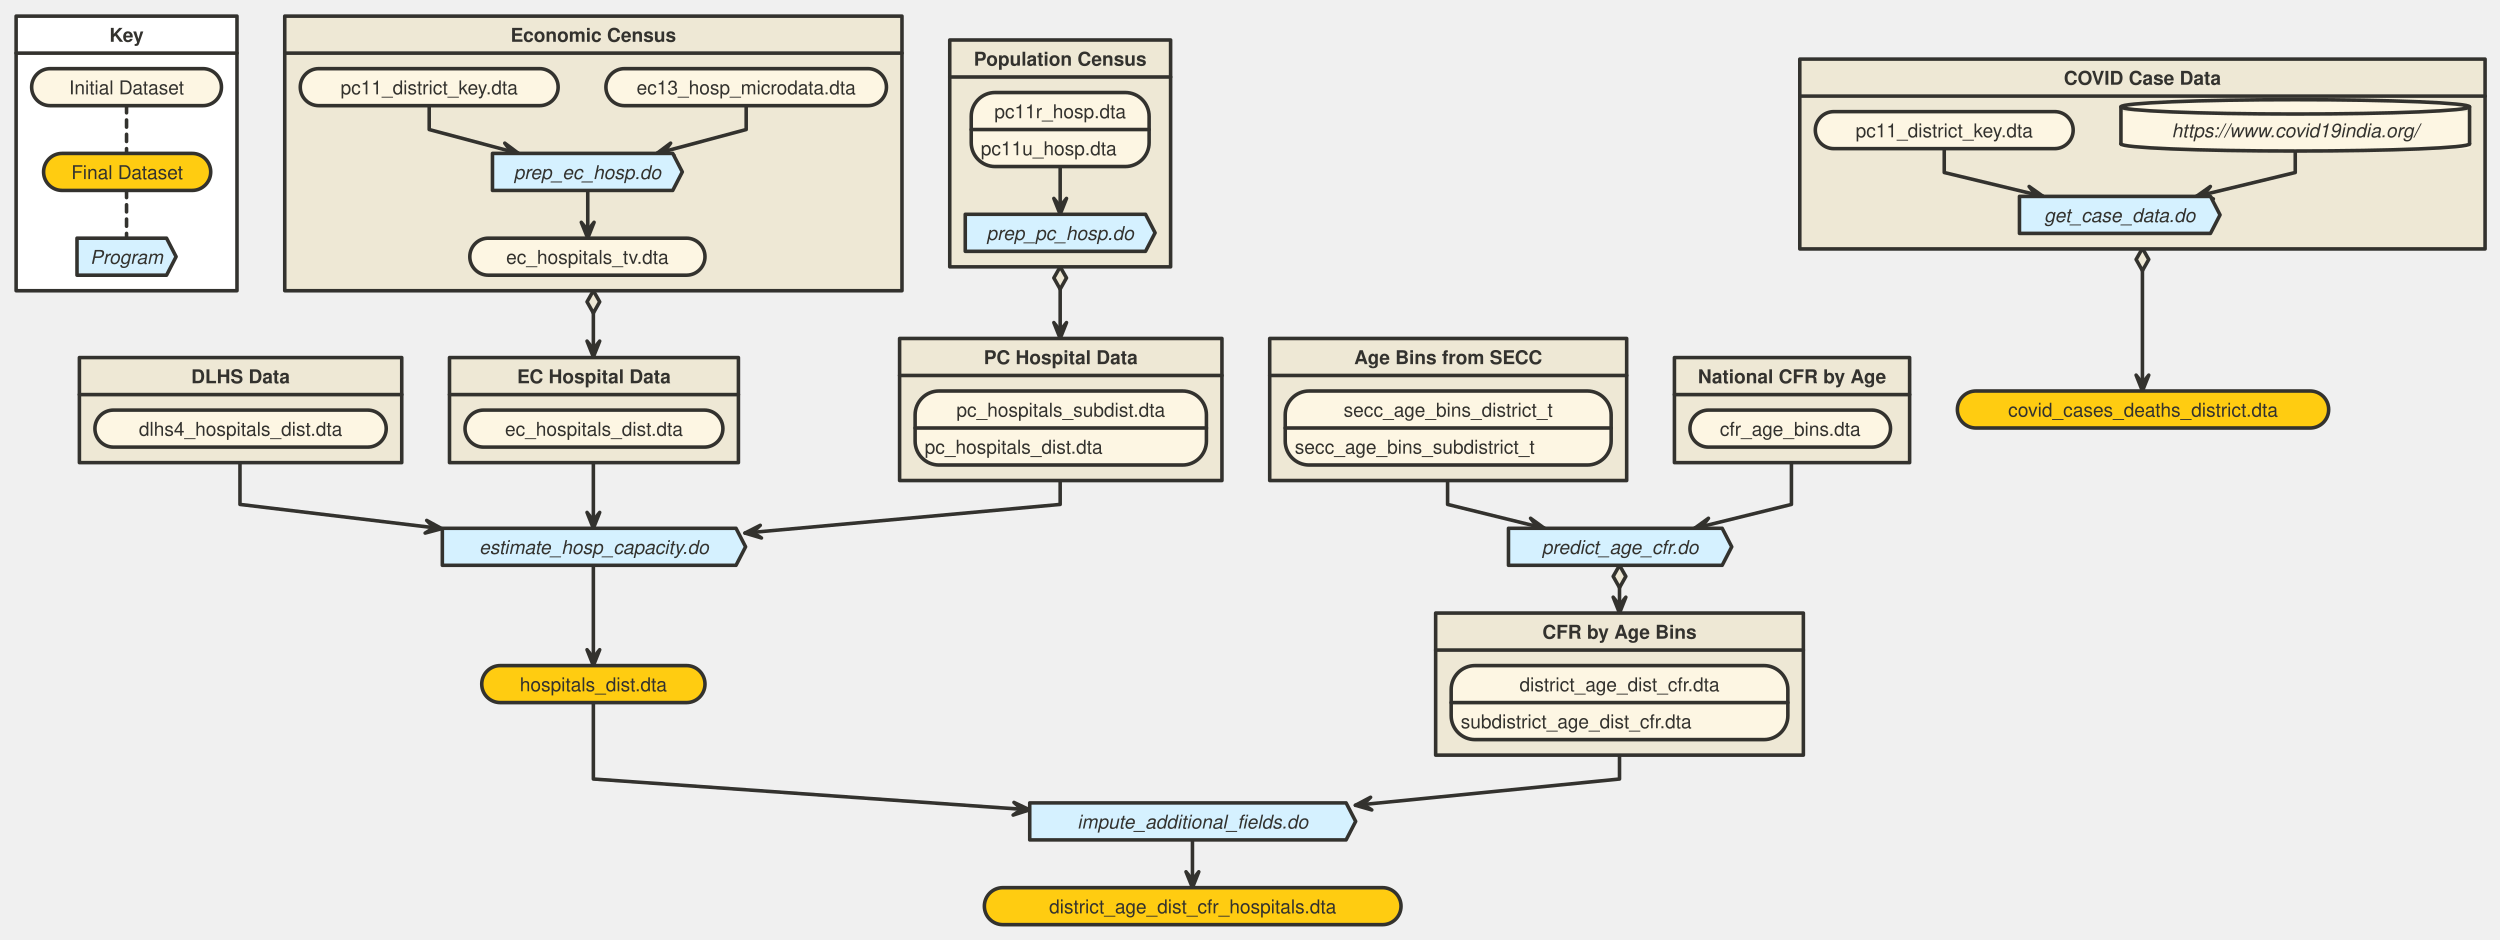
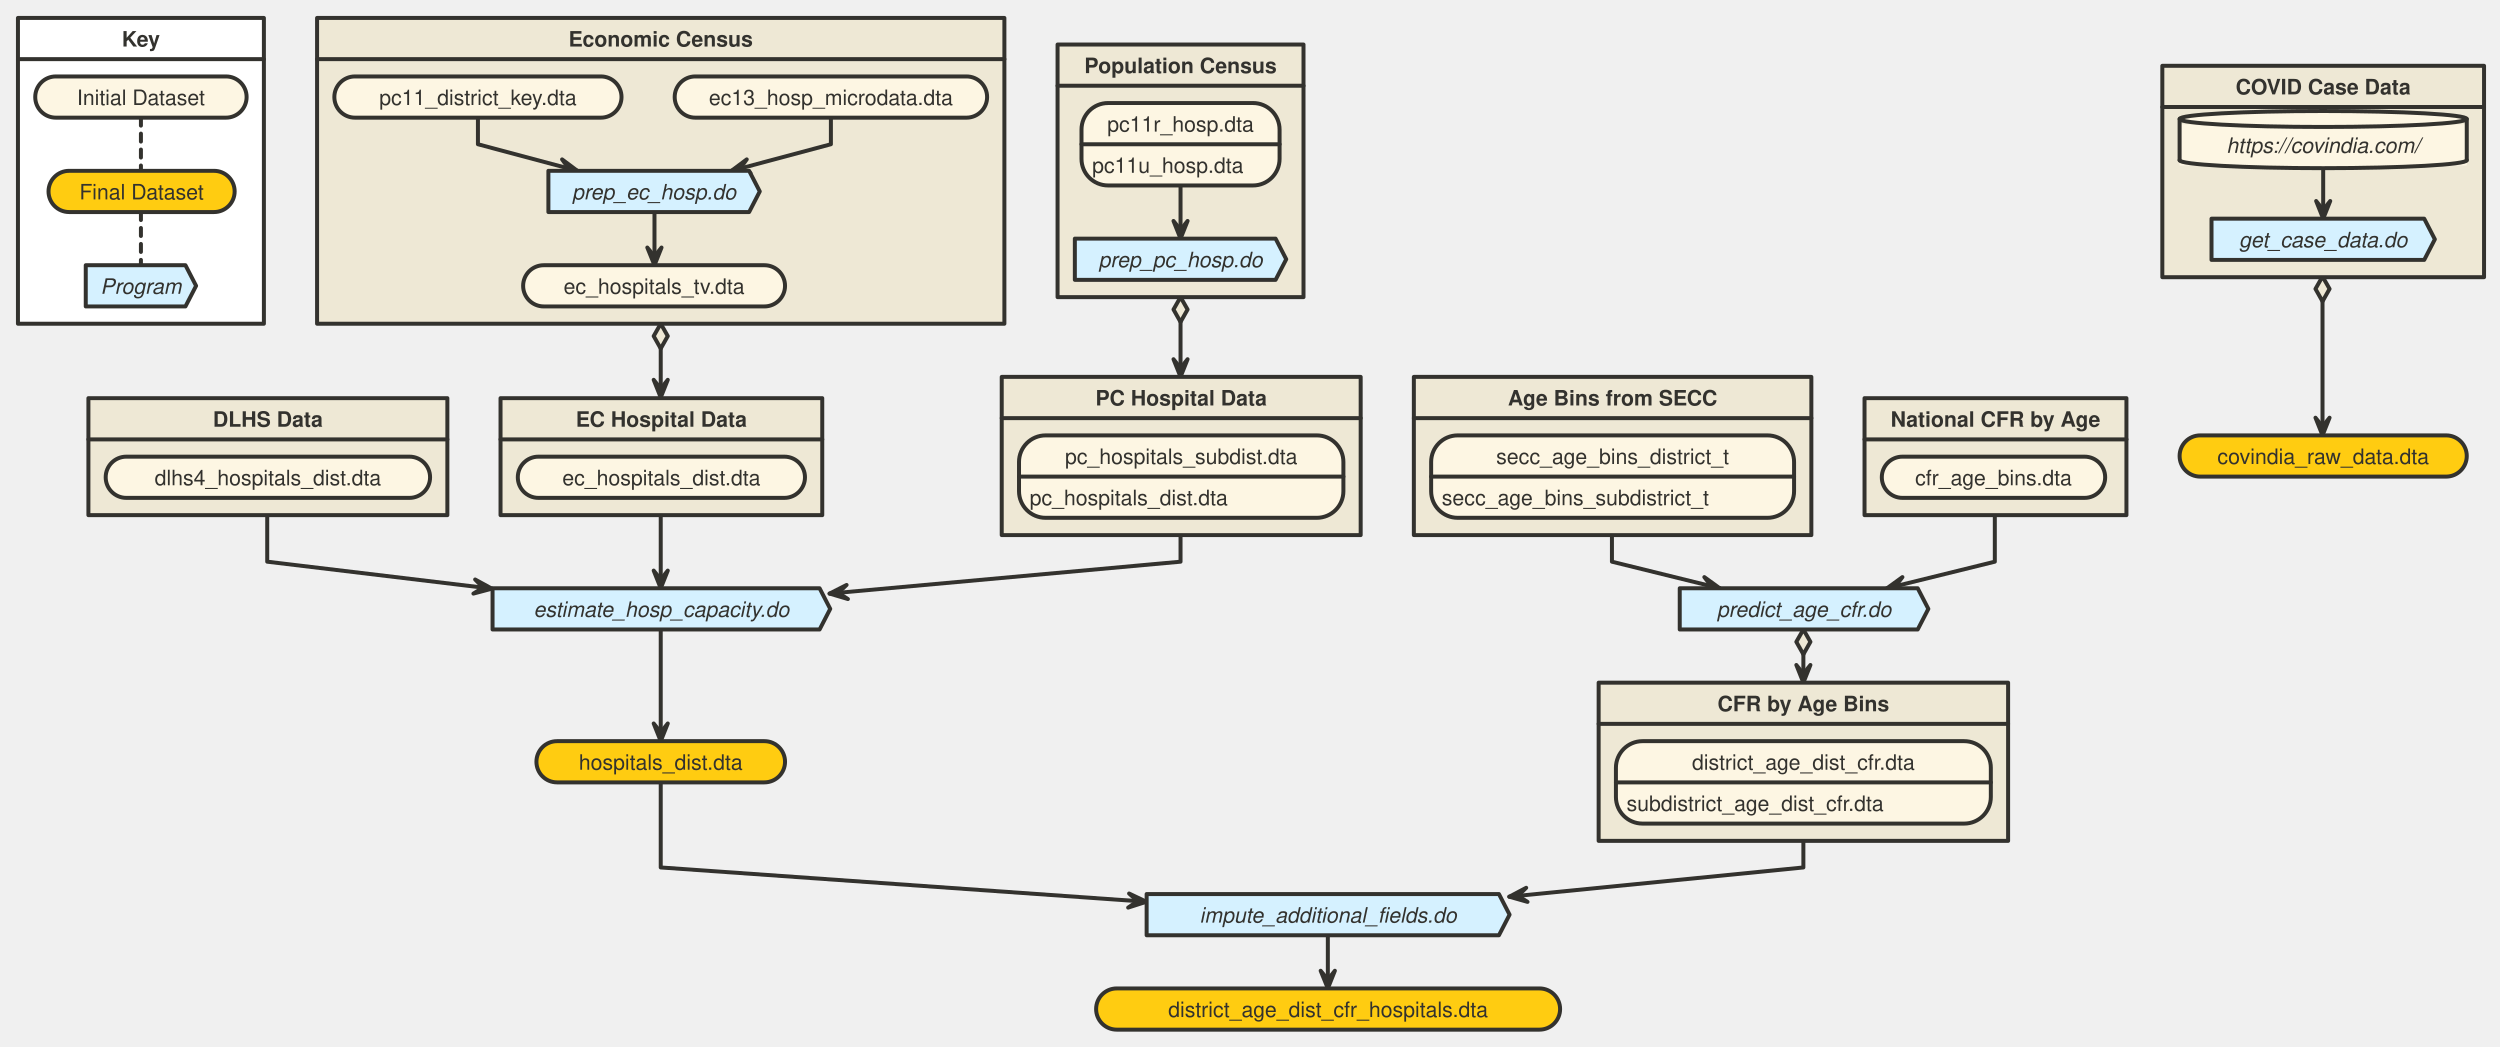
- <svg xmlns="http://www.w3.org/2000/svg" version="1.1" baseProfile="full" width="2094" height="787" viewbox="0 0 2094 787" style="font-weight:bold; font-size:12pt; font-family:'Calibri', Helvetica, sans-serif;;stroke-width:3;stroke-linejoin:round;stroke-linecap:round">
-   <path d="M1794.5 208 L1794.5 263.5 L1794.5 327.5 L1794.5 327.5 " style="stroke:#33322E;fill:none;stroke-dasharray:none;" />
-   <path d="M1789.2 314.2 L1794.5 320.8 L1799.8 314.2 L1794.5 327.5 Z" style="stroke:#33322E;fill:#33322E;stroke-dasharray:none;" />
-   <path d="M1799.8 217.3 L1794.5 226.7 L1789.2 217.3 L1794.5 208 Z" style="stroke:#33322E;fill:#eee8d5;stroke-dasharray:none;" />
+ <svg xmlns="http://www.w3.org/2000/svg" version="1.1" baseProfile="full" width="1880.5" height="787" viewbox="0 0 1880.5 787" style="font-weight:bold; font-size:12pt; font-family:'Calibri', Helvetica, sans-serif;;stroke-width:3;stroke-linejoin:round;stroke-linecap:round">
+   <path d="M1747 208 L1747 263.5 L1747 327.5 L1747 327.5 " style="stroke:#33322E;fill:none;stroke-dasharray:none;" />
+   <path d="M1741.7 314.2 L1747 320.8 L1752.3 314.2 L1747 327.5 Z" style="stroke:#33322E;fill:#33322E;stroke-dasharray:none;" />
+   <path d="M1752.3 217.3 L1747 226.7 L1741.7 217.3 L1747 208 Z" style="stroke:#33322E;fill:#eee8d5;stroke-dasharray:none;" />
  <path d="M888 223.5 L888 263.5 L888 283.5 L888 283.5 " style="stroke:#33322E;fill:none;stroke-dasharray:none;" />
  <path d="M882.7 270.2 L888 276.8 L893.3 270.2 L888 283.5 Z" style="stroke:#33322E;fill:#33322E;stroke-dasharray:none;" />
  <path d="M893.3 232.8 L888 242.2 L882.7 232.8 L888 223.5 Z" style="stroke:#33322E;fill:#eee8d5;stroke-dasharray:none;" />
  <path d="M497 243.5 L497 263.5 L497 299 L497 299 " style="stroke:#33322E;fill:none;stroke-dasharray:none;" />
  <path d="M491.7 285.7 L497 292.3 L502.3 285.7 L497 299 Z" style="stroke:#33322E;fill:#33322E;stroke-dasharray:none;" />
  <path d="M502.3 252.8 L497 262.2 L491.7 252.8 L497 243.5 Z" style="stroke:#33322E;fill:#eee8d5;stroke-dasharray:none;" />
  <path d="M1212.5 402.5 L1212.5 422.5 L1293.6 442.5 L1293.6 442.5 " style="stroke:#33322E;fill:none;stroke-dasharray:none;" />
  <path d="M1279.4 444.5 L1287.2 440.9 L1282 434.1 L1293.6 442.5 Z" style="stroke:#33322E;fill:#33322E;stroke-dasharray:none;" />
  <path d="M1500.5 387 L1500.5 422.5 L1419.4 442.5 L1419.4 442.5 " style="stroke:#33322E;fill:none;stroke-dasharray:none;" />
  <path d="M1431 434.1 L1425.8 440.9 L1433.6 444.5 L1419.4 442.5 Z" style="stroke:#33322E;fill:#33322E;stroke-dasharray:none;" />
  <path d="M1356.5 473.5 L1356.5 493.5 L1356.5 513.5 L1356.5 513.5 " style="stroke:#33322E;fill:none;stroke-dasharray:none;" />
  <path d="M1351.2 500.2 L1356.5 506.8 L1361.8 500.2 L1356.5 513.5 Z" style="stroke:#33322E;fill:#33322E;stroke-dasharray:none;" />
  <path d="M1361.8 482.8 L1356.5 492.2 L1351.2 482.8 L1356.5 473.5 Z" style="stroke:#33322E;fill:#eee8d5;stroke-dasharray:none;" />
  <path d="M201 387 L201 422.5 L370 442.8 L370 442.8 " style="stroke:#33322E;fill:none;stroke-dasharray:none;" />
  <path d="M356.1 446.5 L363.4 442 L357.4 435.9 L370 442.8 Z" style="stroke:#33322E;fill:#33322E;stroke-dasharray:none;" />
  <path d="M497 387 L497 422.5 L497 442.5 L497 442.5 " style="stroke:#33322E;fill:none;stroke-dasharray:none;" />
  <path d="M491.7 429.2 L497 435.8 L502.3 429.2 L497 442.5 Z" style="stroke:#33322E;fill:#33322E;stroke-dasharray:none;" />
  <path d="M888 402.5 L888 422.5 L624 446.5 L624 446.5 " style="stroke:#33322E;fill:none;stroke-dasharray:none;" />
  <path d="M636.8 440 L630.6 445.9 L637.8 450.6 L624 446.5 Z" style="stroke:#33322E;fill:#33322E;stroke-dasharray:none;" />
  <path d="M497 473.5 L497 493.5 L497 557.5 L497 557.5 " style="stroke:#33322E;fill:none;stroke-dasharray:none;" />
  <path d="M491.7 544.2 L497 550.8 L502.3 544.2 L497 557.5 Z" style="stroke:#33322E;fill:#33322E;stroke-dasharray:none;" />
  <path d="M497 588.5 L497 652.5 L862.3 678.3 L862.3 678.3 " style="stroke:#33322E;fill:none;stroke-dasharray:none;" />
  <path d="M848.6 682.7 L855.6 677.9 L849.3 672.1 L862.3 678.3 Z" style="stroke:#33322E;fill:#33322E;stroke-dasharray:none;" />
  <path d="M1356.5 632.5 L1356.5 652.5 L1135.3 674.5 L1135.3 674.5 " style="stroke:#33322E;fill:none;stroke-dasharray:none;" />
  <path d="M1148 667.8 L1141.9 673.8 L1149 678.4 L1135.3 674.5 Z" style="stroke:#33322E;fill:#33322E;stroke-dasharray:none;" />
  <path d="M998.8 703.5 L998.8 723.5 L998.8 743.5 L998.8 743.5 " style="stroke:#33322E;fill:none;stroke-dasharray:none;" />
  <path d="M993.4 730.2 L998.8 736.8 L1004.1 730.2 L998.8 743.5 Z" style="stroke:#33322E;fill:#33322E;stroke-dasharray:none;" />
  <rect x="13.5" y="13.5" height="230" width="185" style="stroke:#33322E;fill:#ffffff;stroke-dasharray:none;" />
  <text x="106" y="35" style="fill: #33322E;text-anchor: middle;">Key</text>
  <path d="M13.5 44.5 L198.5 44.5" style="stroke:#33322E;fill:none;stroke-dasharray:none;" />
  <path d="M106 88.5 L106 108.5 L106 128.5 L106 128.5 " style="stroke:#33322E;fill:none;stroke-dasharray:6 6;" />
  <path d="M106 159.5 L106 179.5 L106 199.5 L106 199.5 " style="stroke:#33322E;fill:none;stroke-dasharray:6 6;" />
  <rect x="26.5" y="57.5" rx="15.5" ry="15.5" height="31" width="159" style="stroke:#33322E;fill:#fdf6e3;stroke-dasharray:none;" />
  <text x="106" y="79" style="fill: #33322E;font-weight:normal;text-anchor: middle;">Initial Dataset</text>
  <rect x="36.5" y="128.5" rx="15.5" ry="15.5" height="31" width="140" style="stroke:#33322E;fill:#FC1;stroke-dasharray:none;" />
  <text x="106.5" y="150" style="fill: #33322E;font-weight:normal;text-anchor: middle;">Final Dataset</text>
  <path d="M64.5 199.5 L139.5 199.5 L147.5 215 L139.5 230.5 L64.5 230.5 Z" style="stroke:#33322E;fill:#D5F1FF;stroke-dasharray:none;" />
  <text x="106" y="221" style="fill: #33322E;font-weight:normal;font-style:italic;text-anchor: middle;">Program</text>
-   <rect x="1507.5" y="49.5" height="159" width="574" style="stroke:#33322E;fill:#eee8d5;stroke-dasharray:none;" />
-   <text x="1794.5" y="71" style="fill: #33322E;text-anchor: middle;">COVID Case Data</text>
-   <path d="M1507.5 80.5 L2081.5 80.5" style="stroke:#33322E;fill:none;stroke-dasharray:none;" />
-   <path d="M1628.5 124.5 L1628.5 144.5 L1711.3 164.5 L1711.3 164.5 " style="stroke:#33322E;fill:none;stroke-dasharray:none;" />
-   <path d="M1697.1 166.6 L1704.8 162.9 L1699.6 156.2 L1711.3 164.5 Z" style="stroke:#33322E;fill:#33322E;stroke-dasharray:none;" />
-   <path d="M1922.5 124.5 L1922.5 144.5 L1839.7 164.5 L1839.7 164.5 " style="stroke:#33322E;fill:none;stroke-dasharray:none;" />
-   <path d="M1851.4 156.2 L1846.2 162.9 L1853.9 166.6 L1839.7 164.5 Z" style="stroke:#33322E;fill:#33322E;stroke-dasharray:none;" />
-   <rect x="1520.5" y="93.5" rx="15.5" ry="15.5" height="31" width="216" style="stroke:#33322E;fill:#fdf6e3;stroke-dasharray:none;" />
-   <text x="1628.5" y="115" style="fill: #33322E;font-weight:normal;text-anchor: middle;">pc11_district_key.dta</text>
-   <path d="M1691.5 164.5 L1851.5 164.5 L1859.5 180 L1851.5 195.5 L1691.5 195.5 Z" style="stroke:#33322E;fill:#D5F1FF;stroke-dasharray:none;" />
-   <text x="1775.5" y="186" style="fill: #33322E;font-weight:normal;font-style:italic;text-anchor: middle;">get_case_data.do</text>
-   <rect x="1776.5" y="93.5" height="31" width="292" style="stroke:none; fill:#fdf6e3;" />
-   <path d="M1776.5 89.5 L1776.5 120.5" style="stroke:#33322E;fill:none;stroke-dasharray:none;" />
-   <path d="M2068.5 89.5 L2068.5 120.5" style="stroke:#33322E;fill:none;stroke-dasharray:none;" />
-   <ellipse cx="1922.5" cy="89.5" rx="146" ry="6" style="stroke:#33322E;fill:#fdf6e3;stroke-dasharray:none;" />
-   <path d="M1776.5 120.5A146 6 0 1 0 2068.5 120.5" style="stroke:#33322E;fill:#fdf6e3;stroke-dasharray:none;" />
-   <text x="1922.5" y="115" style="fill: #33322E;font-weight:normal;font-style:italic;text-anchor: middle;">https://www.covid19india.org/</text>
+   <rect x="1626.5" y="49.5" height="159" width="242" style="stroke:#33322E;fill:#eee8d5;stroke-dasharray:none;" />
+   <text x="1747.5" y="71" style="fill: #33322E;text-anchor: middle;">COVID Case Data</text>
+   <path d="M1626.5 80.5 L1868.5 80.5" style="stroke:#33322E;fill:none;stroke-dasharray:none;" />
+   <path d="M1747.5 124.5 L1747.5 144.5 L1747.5 164.5 L1747.5 164.5 " style="stroke:#33322E;fill:none;stroke-dasharray:none;" />
+   <path d="M1742.2 151.2 L1747.5 157.8 L1752.8 151.2 L1747.5 164.5 Z" style="stroke:#33322E;fill:#33322E;stroke-dasharray:none;" />
+   <rect x="1639.5" y="93.5" height="31" width="216" style="stroke:none; fill:#fdf6e3;" />
+   <path d="M1639.5 89.5 L1639.5 120.5" style="stroke:#33322E;fill:none;stroke-dasharray:none;" />
+   <path d="M1855.5 89.5 L1855.5 120.5" style="stroke:#33322E;fill:none;stroke-dasharray:none;" />
+   <ellipse cx="1747.5" cy="89.5" rx="108" ry="6" style="stroke:#33322E;fill:#fdf6e3;stroke-dasharray:none;" />
+   <path d="M1639.5 120.5A108 6 0 1 0 1855.5 120.5" style="stroke:#33322E;fill:#fdf6e3;stroke-dasharray:none;" />
+   <text x="1747.5" y="115" style="fill: #33322E;font-weight:normal;font-style:italic;text-anchor: middle;">https://covindia.com/</text>
+   <path d="M1663.5 164.5 L1823.5 164.5 L1831.5 180 L1823.5 195.5 L1663.5 195.5 Z" style="stroke:#33322E;fill:#D5F1FF;stroke-dasharray:none;" />
+   <text x="1747.5" y="186" style="fill: #33322E;font-weight:normal;font-style:italic;text-anchor: middle;">get_case_data.do</text>
  <rect x="795.5" y="33.5" height="190" width="185" style="stroke:#33322E;fill:#eee8d5;stroke-dasharray:none;" />
  <text x="888" y="55" style="fill: #33322E;text-anchor: middle;">Population Census</text>
  <path d="M795.5 64.5 L980.5 64.5" style="stroke:#33322E;fill:none;stroke-dasharray:none;" />
  <path d="M888 139.5 L888 159.5 L888 179.5 L888 179.5 " style="stroke:#33322E;fill:none;stroke-dasharray:none;" />
  <path d="M882.7 166.2 L888 172.8 L893.3 166.2 L888 179.5 Z" style="stroke:#33322E;fill:#33322E;stroke-dasharray:none;" />
  <rect x="813.5" y="77.5" rx="20" ry="20" height="62" width="149" style="stroke:#33322E;fill:#fdf6e3;stroke-dasharray:none;" />
  <text x="888" y="99" style="fill: #33322E;font-weight:normal;text-anchor: middle;">pc11r_hosp.dta</text>
  <path d="M813.5 108.5 L962.5 108.5" style="stroke:#33322E;fill:none;stroke-dasharray:none;" />
  <text x="821.5" y="130" style="fill: #33322E;font-weight:normal;">pc11u_hosp.dta</text>
  <path d="M808.5 179.5 L959.5 179.5 L967.5 195 L959.5 210.5 L808.5 210.5 Z" style="stroke:#33322E;fill:#D5F1FF;stroke-dasharray:none;" />
  <text x="888" y="201" style="fill: #33322E;font-weight:normal;font-style:italic;text-anchor: middle;">prep_pc_hosp.do</text>
  <rect x="753.5" y="283.5" height="119" width="270" style="stroke:#33322E;fill:#eee8d5;stroke-dasharray:none;" />
  <text x="888.5" y="305" style="fill: #33322E;text-anchor: middle;">PC Hospital Data</text>
  <path d="M753.5 314.5 L1023.5 314.5" style="stroke:#33322E;fill:none;stroke-dasharray:none;" />
  <rect x="766.5" y="327.5" rx="20" ry="20" height="62" width="244" style="stroke:#33322E;fill:#fdf6e3;stroke-dasharray:none;" />
  <text x="888.5" y="349" style="fill: #33322E;font-weight:normal;text-anchor: middle;">pc_hospitals_subdist.dta</text>
  <path d="M766.5 358.5 L1010.5 358.5" style="stroke:#33322E;fill:none;stroke-dasharray:none;" />
  <text x="774.5" y="380" style="fill: #33322E;font-weight:normal;">pc_hospitals_dist.dta</text>
  <rect x="238.5" y="13.5" height="230" width="517" style="stroke:#33322E;fill:#eee8d5;stroke-dasharray:none;" />
  <text x="497" y="35" style="fill: #33322E;text-anchor: middle;">Economic Census</text>
  <path d="M238.5 44.5 L755.5 44.5" style="stroke:#33322E;fill:none;stroke-dasharray:none;" />
  <path d="M359.5 88.5 L359.5 108.5 L434.3 128.5 L434.3 128.5 " style="stroke:#33322E;fill:none;stroke-dasharray:none;" />
  <path d="M420 130.2 L427.8 126.8 L422.8 119.9 L434.3 128.5 Z" style="stroke:#33322E;fill:#33322E;stroke-dasharray:none;" />
  <path d="M625 88.5 L625 108.5 L550.2 128.5 L550.2 128.5 " style="stroke:#33322E;fill:none;stroke-dasharray:none;" />
  <path d="M561.7 119.9 L556.7 126.8 L564.5 130.2 L550.2 128.5 Z" style="stroke:#33322E;fill:#33322E;stroke-dasharray:none;" />
  <path d="M492.3 159.5 L492.3 179.5 L492.3 199.5 L492.3 199.5 " style="stroke:#33322E;fill:none;stroke-dasharray:none;" />
  <path d="M486.9 186.2 L492.3 192.8 L497.6 186.2 L492.3 199.5 Z" style="stroke:#33322E;fill:#33322E;stroke-dasharray:none;" />
  <rect x="251.5" y="57.5" rx="15.5" ry="15.5" height="31" width="216" style="stroke:#33322E;fill:#fdf6e3;stroke-dasharray:none;" />
  <text x="359.5" y="79" style="fill: #33322E;font-weight:normal;text-anchor: middle;">pc11_district_key.dta</text>
  <path d="M412.5 128.5 L563.5 128.5 L571.5 144 L563.5 159.5 L412.5 159.5 Z" style="stroke:#33322E;fill:#D5F1FF;stroke-dasharray:none;" />
  <text x="492" y="150" style="fill: #33322E;font-weight:normal;font-style:italic;text-anchor: middle;">prep_ec_hosp.do</text>
  <rect x="507.5" y="57.5" rx="15.5" ry="15.5" height="31" width="235" style="stroke:#33322E;fill:#fdf6e3;stroke-dasharray:none;" />
  <text x="625" y="79" style="fill: #33322E;font-weight:normal;text-anchor: middle;">ec13_hosp_microdata.dta</text>
  <rect x="393.5" y="199.5" rx="15.5" ry="15.5" height="31" width="197" style="stroke:#33322E;fill:#fdf6e3;stroke-dasharray:none;" />
  <text x="492" y="221" style="fill: #33322E;font-weight:normal;text-anchor: middle;">ec_hospitals_tv.dta</text>
  <rect x="376.5" y="299.5" height="88" width="242" style="stroke:#33322E;fill:#eee8d5;stroke-dasharray:none;" />
  <text x="497.5" y="321" style="fill: #33322E;text-anchor: middle;">EC Hospital Data</text>
  <path d="M376.5 330.5 L618.5 330.5" style="stroke:#33322E;fill:none;stroke-dasharray:none;" />
  <rect x="389.5" y="343.5" rx="15.5" ry="15.5" height="31" width="216" style="stroke:#33322E;fill:#fdf6e3;stroke-dasharray:none;" />
  <text x="497.5" y="365" style="fill: #33322E;font-weight:normal;text-anchor: middle;">ec_hospitals_dist.dta</text>
  <rect x="1063.5" y="283.5" height="119" width="299" style="stroke:#33322E;fill:#eee8d5;stroke-dasharray:none;" />
  <text x="1213" y="305" style="fill: #33322E;text-anchor: middle;">Age Bins from SECC</text>
  <path d="M1063.5 314.5 L1362.5 314.5" style="stroke:#33322E;fill:none;stroke-dasharray:none;" />
  <rect x="1076.5" y="327.5" rx="20" ry="20" height="62" width="273" style="stroke:#33322E;fill:#fdf6e3;stroke-dasharray:none;" />
  <text x="1213" y="349" style="fill: #33322E;font-weight:normal;text-anchor: middle;">secc_age_bins_district_t</text>
  <path d="M1076.5 358.5 L1349.5 358.5" style="stroke:#33322E;fill:none;stroke-dasharray:none;" />
  <text x="1084.5" y="380" style="fill: #33322E;font-weight:normal;">secc_age_bins_subdistrict_t</text>
  <rect x="1402.5" y="299.5" height="88" width="197" style="stroke:#33322E;fill:#eee8d5;stroke-dasharray:none;" />
  <text x="1501" y="321" style="fill: #33322E;text-anchor: middle;">National CFR by Age</text>
  <path d="M1402.5 330.5 L1599.5 330.5" style="stroke:#33322E;fill:none;stroke-dasharray:none;" />
  <rect x="1415.5" y="343.5" rx="15.5" ry="15.5" height="31" width="168" style="stroke:#33322E;fill:#fdf6e3;stroke-dasharray:none;" />
  <text x="1499.5" y="365" style="fill: #33322E;font-weight:normal;text-anchor: middle;">cfr_age_bins.dta</text>
  <rect x="1202.5" y="513.5" height="119" width="308" style="stroke:#33322E;fill:#eee8d5;stroke-dasharray:none;" />
  <text x="1356.5" y="535" style="fill: #33322E;text-anchor: middle;">CFR by Age Bins</text>
  <path d="M1202.5 544.5 L1510.5 544.5" style="stroke:#33322E;fill:none;stroke-dasharray:none;" />
  <rect x="1215.5" y="557.5" rx="20" ry="20" height="62" width="282" style="stroke:#33322E;fill:#fdf6e3;stroke-dasharray:none;" />
  <text x="1356.5" y="579" style="fill: #33322E;font-weight:normal;text-anchor: middle;">district_age_dist_cfr.dta</text>
  <path d="M1215.5 588.5 L1497.5 588.5" style="stroke:#33322E;fill:none;stroke-dasharray:none;" />
  <text x="1223.5" y="610" style="fill: #33322E;font-weight:normal;">subdistrict_age_dist_cfr.dta</text>
  <rect x="66.5" y="299.5" height="88" width="270" style="stroke:#33322E;fill:#eee8d5;stroke-dasharray:none;" />
  <text x="201.5" y="321" style="fill: #33322E;text-anchor: middle;">DLHS Data</text>
  <path d="M66.5 330.5 L336.5 330.5" style="stroke:#33322E;fill:none;stroke-dasharray:none;" />
  <rect x="79.5" y="343.5" rx="15.5" ry="15.5" height="31" width="244" style="stroke:#33322E;fill:#fdf6e3;stroke-dasharray:none;" />
  <text x="201.5" y="365" style="fill: #33322E;font-weight:normal;text-anchor: middle;">dlhs4_hospitals_dist.dta</text>
-   <rect x="1639.5" y="327.5" rx="15.5" ry="15.5" height="31" width="311" style="stroke:#33322E;fill:#FC1;stroke-dasharray:none;" />
-   <text x="1795" y="349" style="fill: #33322E;font-weight:normal;text-anchor: middle;">covid_cases_deaths_district.dta</text>
+   <rect x="1639.5" y="327.5" rx="15.5" ry="15.5" height="31" width="216" style="stroke:#33322E;fill:#FC1;stroke-dasharray:none;" />
+   <text x="1747.5" y="349" style="fill: #33322E;font-weight:normal;text-anchor: middle;">covindia_raw_data.dta</text>
  <path d="M1263.5 442.5 L1442.5 442.5 L1450.5 458 L1442.5 473.5 L1263.5 473.5 Z" style="stroke:#33322E;fill:#D5F1FF;stroke-dasharray:none;" />
  <text x="1357" y="464" style="fill: #33322E;font-weight:normal;font-style:italic;text-anchor: middle;">predict_age_cfr.do</text>
  <path d="M370.5 442.5 L616.5 442.5 L624.5 458 L616.5 473.5 L370.5 473.5 Z" style="stroke:#33322E;fill:#D5F1FF;stroke-dasharray:none;" />
  <text x="497.5" y="464" style="fill: #33322E;font-weight:normal;font-style:italic;text-anchor: middle;">estimate_hosp_capacity.do</text>
  <rect x="403.5" y="557.5" rx="15.5" ry="15.5" height="31" width="187" style="stroke:#33322E;fill:#FC1;stroke-dasharray:none;" />
  <text x="497" y="579" style="fill: #33322E;font-weight:normal;text-anchor: middle;">hospitals_dist.dta</text>
  <path d="M862.5 672.5 L1127.5 672.5 L1135.5 688 L1127.5 703.5 L862.5 703.5 Z" style="stroke:#33322E;fill:#D5F1FF;stroke-dasharray:none;" />
  <text x="999" y="694" style="fill: #33322E;font-weight:normal;font-style:italic;text-anchor: middle;">impute_additional_fields.do</text>
  <rect x="824.5" y="743.5" rx="15.5" ry="15.5" height="31" width="349" style="stroke:#33322E;fill:#FC1;stroke-dasharray:none;" />
  <text x="999" y="765" style="fill: #33322E;font-weight:normal;text-anchor: middle;">district_age_dist_cfr_hospitals.dta</text>
</svg>
